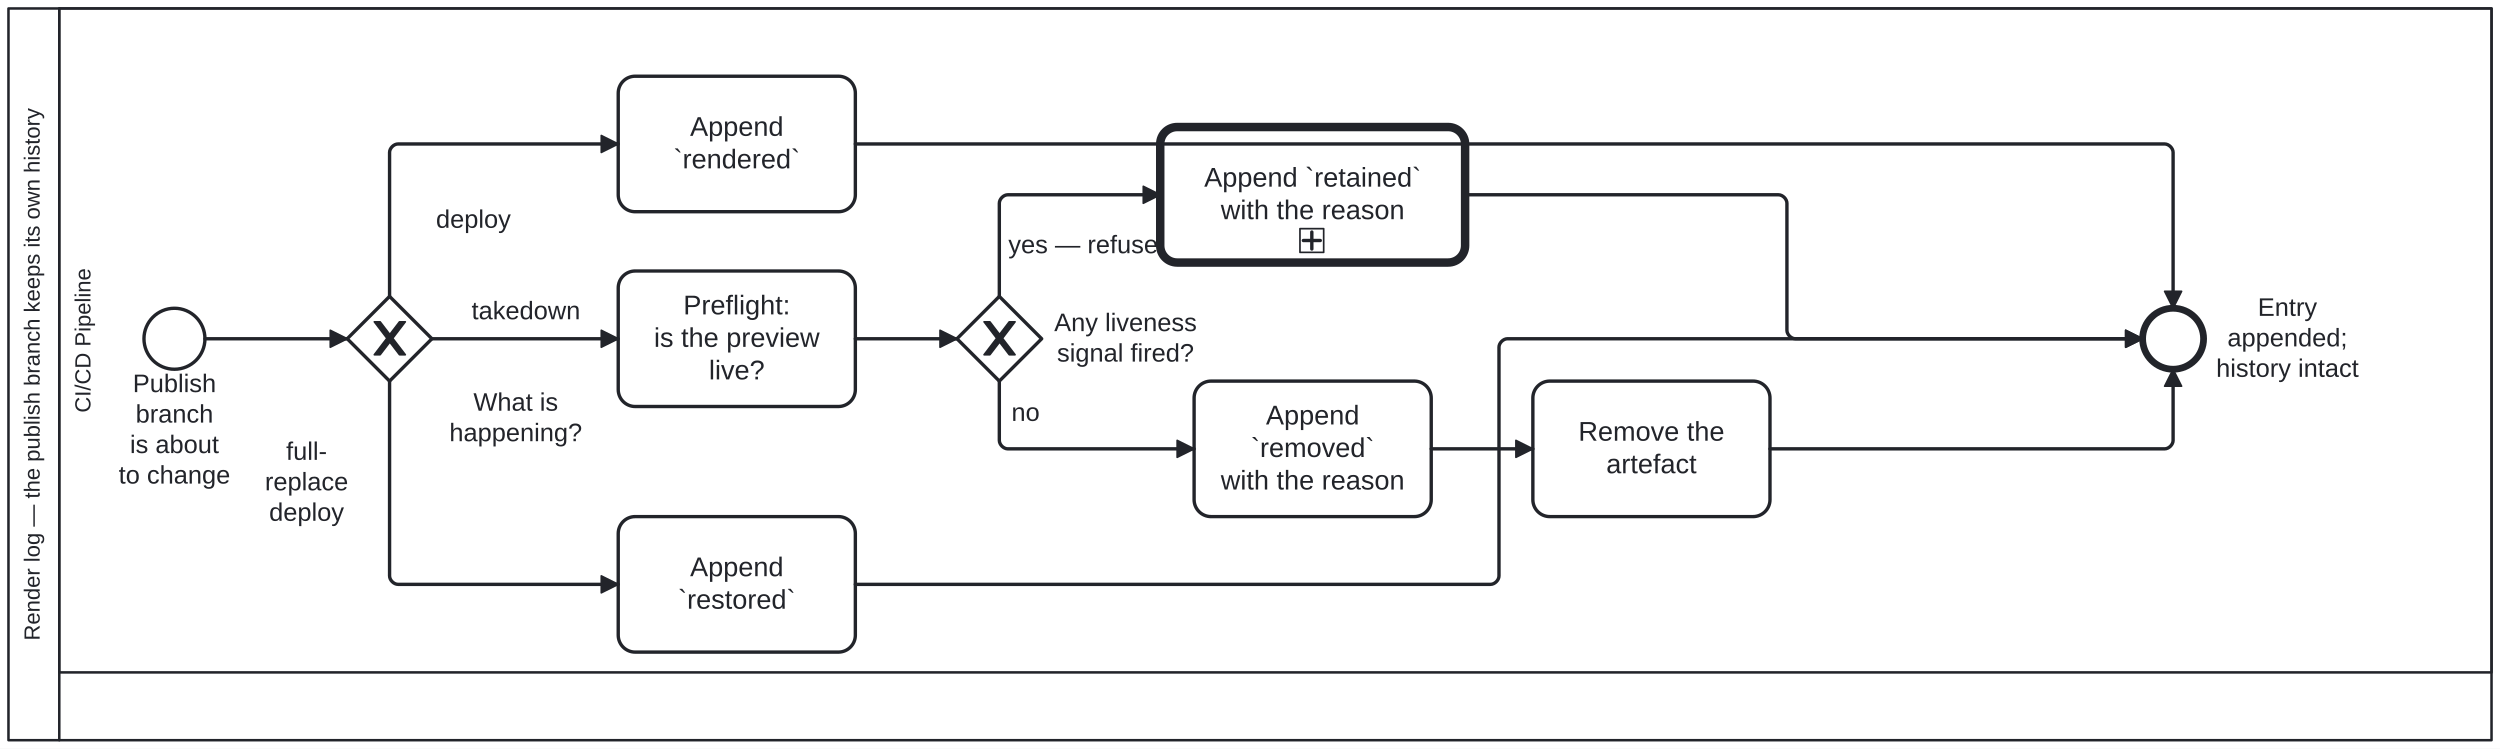
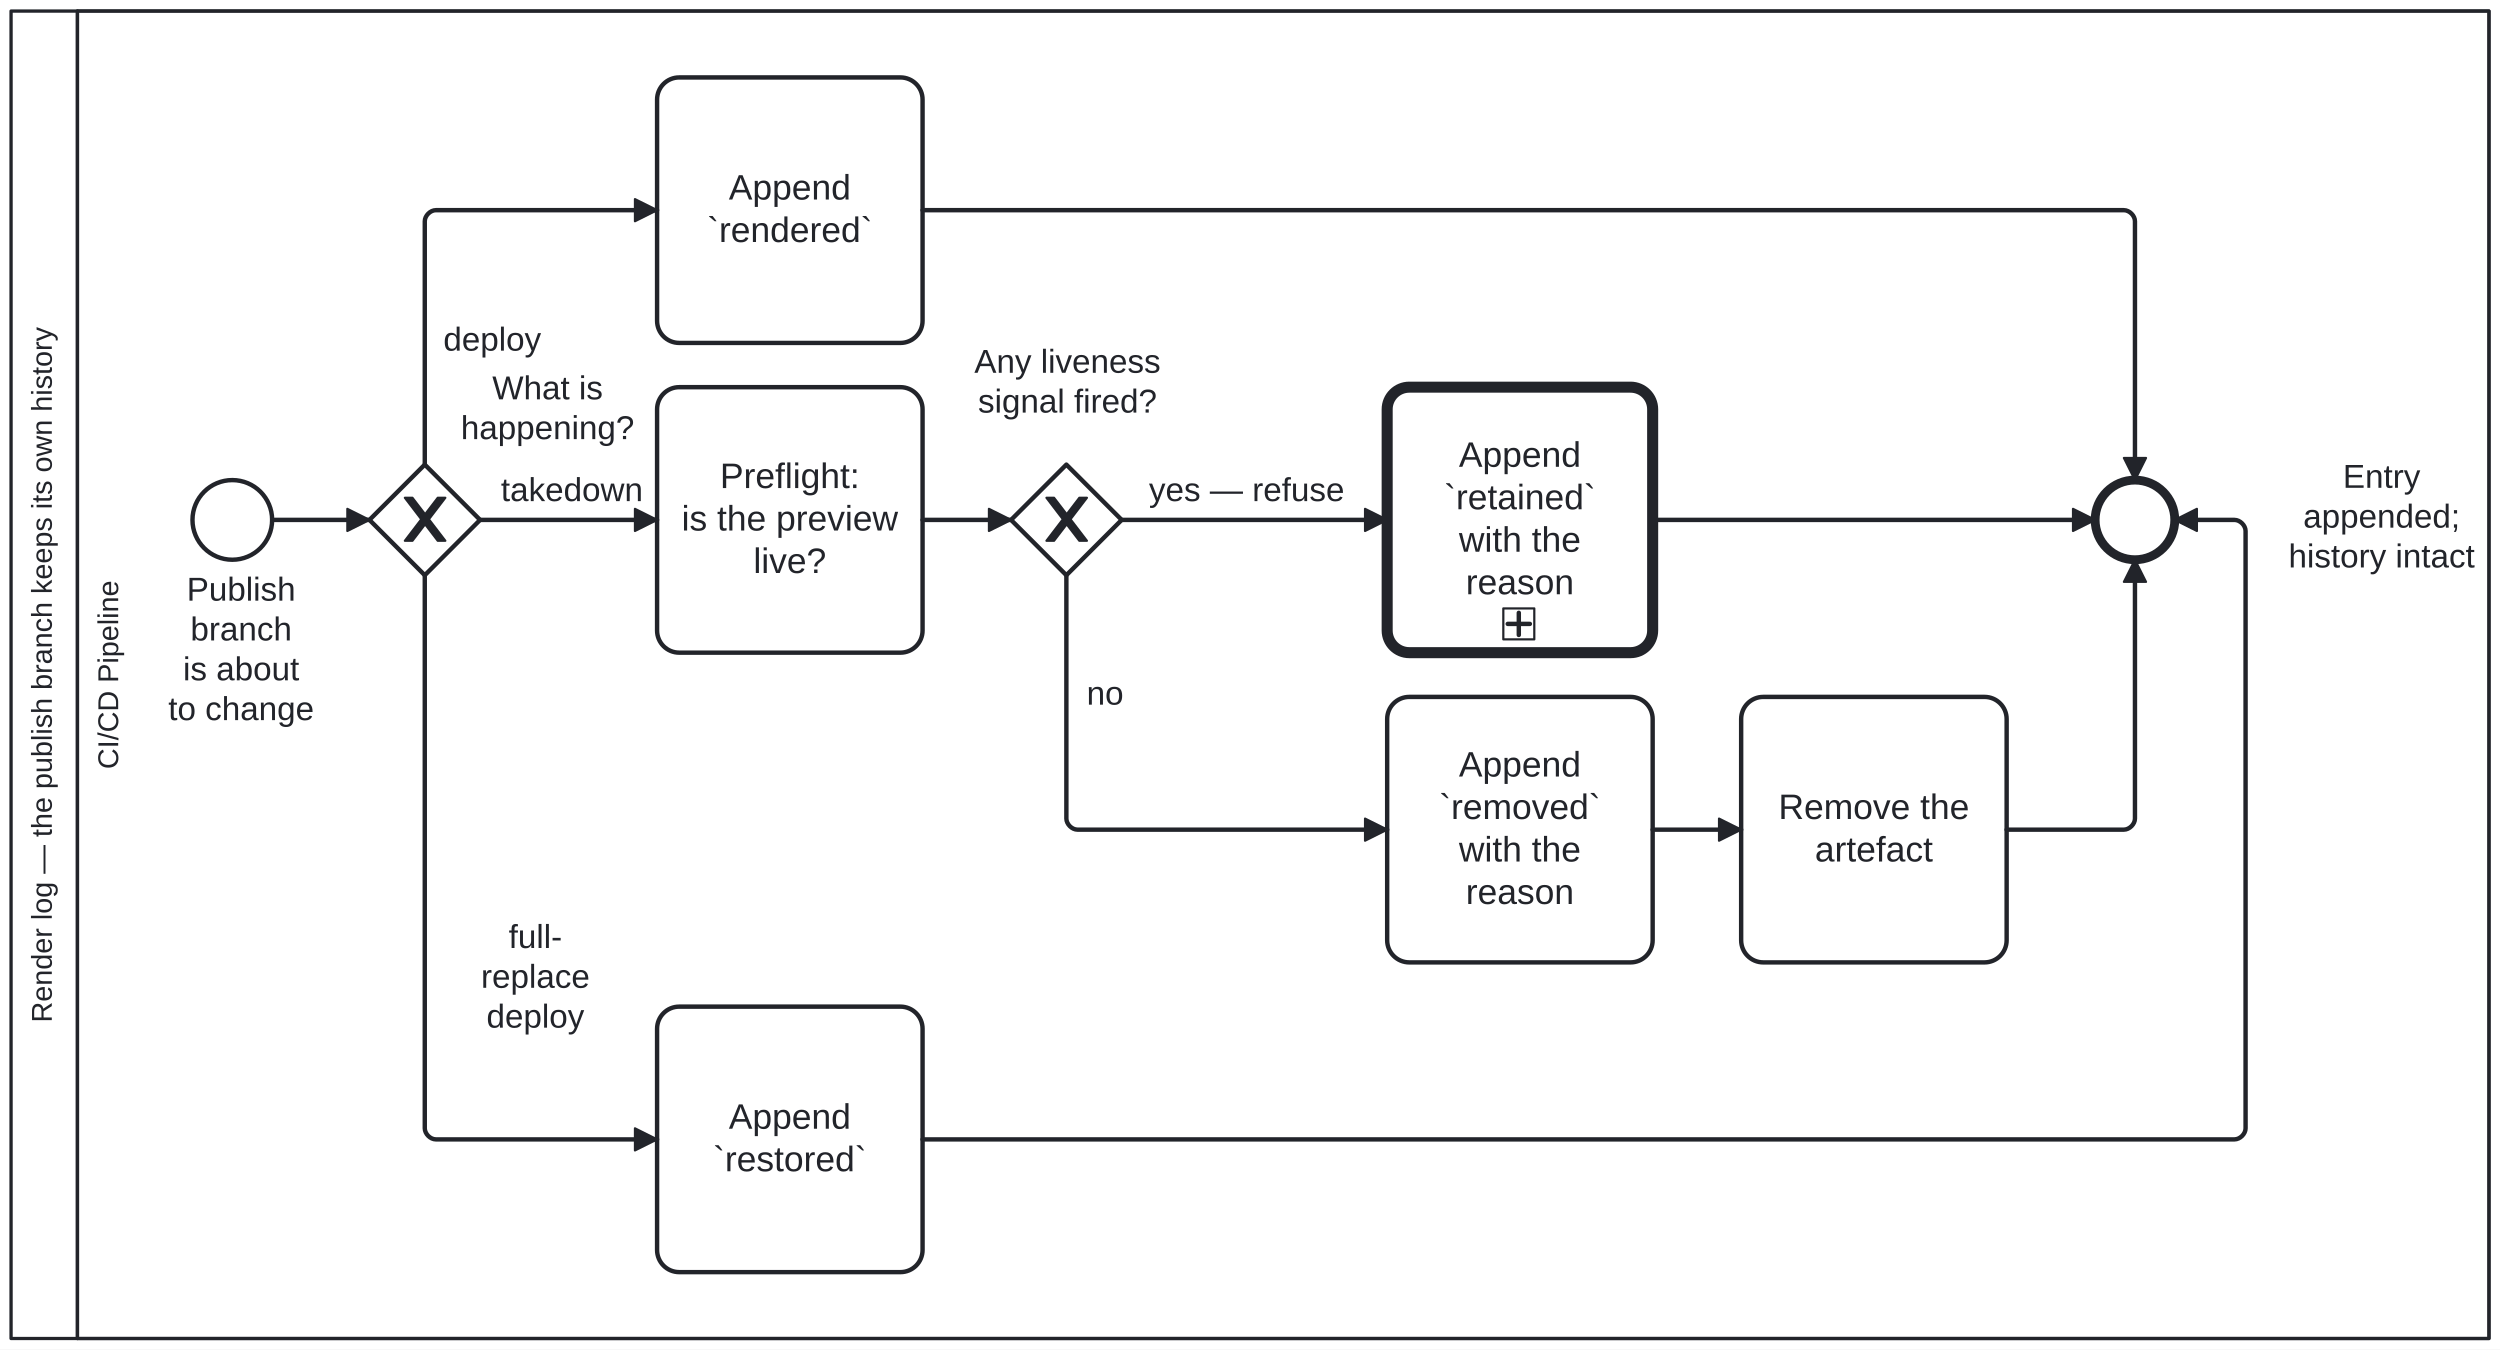
- <svg xmlns="http://www.w3.org/2000/svg" width="100%" style="max-width:100%;height:auto" viewBox="155 75 1476 442" version="1.1">
-   <rect x="155" y="75" width="1476" height="442" fill="#ffffff" />
+ <svg xmlns="http://www.w3.org/2000/svg" width="100%" style="max-width:100%;height:auto" viewBox="155 25 1130 610" version="1.1">
+   <rect x="155" y="25" width="1130" height="610" fill="#ffffff" />
  <g class="djs-group">
-     <g class="djs-element djs-shape" data-element-id="Participant_Process_RenderLog" style="display: block;" transform="matrix(1 0 0 1 160 80)">
+     <g class="djs-element djs-shape" data-element-id="Participant_Process_RenderLog" style="display: block;" transform="matrix(1 0 0 1 160 30)">
      <g class="djs-visual">
-         <rect x="0" y="0" width="1466" height="432" rx="0" ry="0" style="stroke-linecap: round; stroke-linejoin: round; stroke: rgb(34, 36, 42); stroke-width: 1.5px; fill: white; fill-opacity: 0.95;" />
-         <path style="fill: none; stroke-linecap: round; stroke-linejoin: round; stroke: rgb(34, 36, 42); stroke-width: 1.5px;" d="M30,0L30,432" />
-         <text lineHeight="1.05" class="djs-label" transform="matrix(-1.83697e-16 -1 1 -1.83697e-16 0 432)" style="font-family: Arial, sans-serif; font-size: 13px; font-weight: normal; fill: rgb(34, 36, 42);">
-           <tspan x="58.832" y="18.413">Render log — the publish branch keeps its own history</tspan>
+         <rect x="0" y="0" width="1120" height="600" rx="0" ry="0" style="stroke-linecap: round; stroke-linejoin: round; stroke: rgb(34, 36, 42); stroke-width: 1.5px; fill: white; fill-opacity: 0.95;" />
+         <path style="fill: none; stroke-linecap: round; stroke-linejoin: round; stroke: rgb(34, 36, 42); stroke-width: 1.5px;" d="M30,0L30,600" />
+         <text lineHeight="1.05" class="djs-label" transform="matrix(-1.83697e-16 -1 1 -1.83697e-16 0 600)" style="font-family: Arial, sans-serif; font-size: 13px; font-weight: normal; fill: rgb(34, 36, 42);">
+           <tspan x="142.832" y="18.413">Render log — the publish branch keeps its own history</tspan>
        </text>
      </g>
-       <rect class="djs-hit djs-hit-all" x="0" y="0" width="1466" height="432" style="fill: none; stroke-opacity: 0; stroke: white; stroke-width: 15px;" />
+       <rect class="djs-hit djs-hit-all" x="0" y="0" width="1120" height="600" style="fill: none; stroke-opacity: 0; stroke: white; stroke-width: 15px;" />
    </g>
    <g class="djs-children">
      <g class="djs-group">
-         <g class="djs-element djs-shape" data-element-id="Lane_Pipeline" style="display: block;" transform="matrix(1 0 0 1 190 80)">
-           <g class="djs-visual">
-             <rect x="0" y="0" width="1436" height="392" rx="0" ry="0" style="stroke-linecap: round; stroke-linejoin: round; stroke: rgb(34, 36, 42); stroke-width: 1.5px; fill: white; fill-opacity: 0.25;" />
-             <text lineHeight="1.05" class="djs-label" transform="matrix(-1.83697e-16 -1 1 -1.83697e-16 0 392)" style="font-family: Arial, sans-serif; font-size: 13px; font-weight: normal; fill: rgb(34, 36, 42);">
-               <tspan x="153.372" y="18.413">CI/CD Pipeline</tspan>
-             </text>
-           </g>
-           <rect class="djs-hit djs-hit-all" x="0" y="0" width="1436" height="392" style="fill: none; stroke-opacity: 0; stroke: white; stroke-width: 15px;" />
-         </g>
-       </g>
-       <g class="djs-group">
-         <g class="djs-element djs-shape" data-element-id="Start_Process_RenderLog" style="display: block;" transform="matrix(1 0 0 1 240 257)">
+         <g class="djs-element djs-shape" data-element-id="Lane_Pipeline" style="display: block;" transform="matrix(1 0 0 1 190 30)">
+           <g class="djs-visual">
+             <rect x="0" y="0" width="1090" height="600" rx="0" ry="0" style="stroke-linecap: round; stroke-linejoin: round; stroke: rgb(34, 36, 42); stroke-width: 1.5px; fill: white; fill-opacity: 0.25;" />
+             <text lineHeight="1.05" class="djs-label" transform="matrix(-1.83697e-16 -1 1 -1.83697e-16 0 600)" style="font-family: Arial, sans-serif; font-size: 13px; font-weight: normal; fill: rgb(34, 36, 42);">
+               <tspan x="257.372" y="18.413">CI/CD Pipeline</tspan>
+             </text>
+           </g>
+           <rect class="djs-hit djs-hit-all" x="0" y="0" width="1090" height="600" style="fill: none; stroke-opacity: 0; stroke: white; stroke-width: 15px;" />
+         </g>
+       </g>
+       <g class="djs-group">
+         <g class="djs-element djs-shape" data-element-id="Start_Process_RenderLog" style="display: block;" transform="matrix(1 0 0 1 242 242)">
          <g class="djs-visual">
            <circle cx="18" cy="18" r="18" style="stroke-linecap: round; stroke-linejoin: round; stroke: rgb(34, 36, 42); stroke-width: 2px; fill: white; fill-opacity: 0.95;" />
          </g>
          <rect class="djs-hit djs-hit-all" x="0" y="0" width="36" height="36" style="fill: none; stroke-opacity: 0; stroke: white; stroke-width: 15px;" />
        </g>
      </g>
      <g class="djs-group">
-         <g class="djs-element djs-shape" data-element-id="Start_Process_RenderLog_label" style="display: block;" transform="matrix(1 0 0 1 223 293)">
+         <g class="djs-element djs-shape" data-element-id="Start_Process_RenderLog_label" style="display: block;" transform="matrix(1 0 0 1 229 283)">
          <g class="djs-visual">
            <text lineHeight="1.2" class="djs-label" style="font-family: Arial, sans-serif; font-size: 15px; font-weight: normal; fill: rgb(34, 36, 42);">
              <tspan x="10.402" y="13.5">Publish </tspan>
              <tspan x="12.068" y="31.5">branch</tspan>
              <tspan x="8.732" y="49.5">is about </tspan>
              <tspan x="2.056" y="67.5">to change</tspan>
            </text>
          </g>
          <rect class="djs-hit djs-hit-all" x="0" y="0" width="70" height="72" style="fill: none; stroke-opacity: 0; stroke: white; stroke-width: 15px;" />
        </g>
      </g>
      <g class="djs-group">
-         <g class="djs-element djs-shape" data-element-id="GW_What" style="display: block;" transform="matrix(1 0 0 1 360 250)">
+         <g class="djs-element djs-shape" data-element-id="GW_What" style="display: block;" transform="matrix(1 0 0 1 322 235)">
          <g class="djs-visual">
            <polygon points="25,0 50,25 25,50 0,25" style="stroke-linecap: round; stroke-linejoin: round; stroke: rgb(34, 36, 42); stroke-width: 2px; fill: white; fill-opacity: 0.95;" />
            <path d="m 16,15 7.429,9.714 -7.429,9.714 3.429,0 5.714,-7.464 5.714,7.464 3.429,0 -7.429,-9.714 7.429,-9.714 -3.429,0 -5.714,7.464 -5.714,-7.464 -3.429,0 z" style="fill: rgb(34, 36, 42); stroke-linecap: round; stroke-linejoin: round; stroke: rgb(34, 36, 42); stroke-width: 1px;" />
          </g>
          <rect class="djs-hit djs-hit-all" x="0" y="0" width="50" height="50" style="fill: none; stroke-opacity: 0; stroke: white; stroke-width: 15px;" />
        </g>
      </g>
      <g class="djs-group">
-         <g class="djs-element djs-shape" data-element-id="GW_What_label" style="display: block;" transform="matrix(1 0 0 1 420 304)">
+         <g class="djs-element djs-shape" data-element-id="GW_What_label" style="display: block;" transform="matrix(1 0 0 1 363 192)">
          <g class="djs-visual">
            <text lineHeight="1.2" class="djs-label" style="font-family: Arial, sans-serif; font-size: 15px; font-weight: normal; fill: rgb(34, 36, 42);">
              <tspan x="14.495" y="13.5">What is</tspan>
              <tspan x="0.293" y="31.5">happening?</tspan>
            </text>
          </g>
          <rect class="djs-hit djs-hit-all" x="0" y="0" width="79" height="36" style="fill: none; stroke-opacity: 0; stroke: white; stroke-width: 15px;" />
        </g>
      </g>
      <g class="djs-group">
-         <g class="djs-element djs-shape" data-element-id="A_LogRendered" style="display: block;" transform="matrix(1 0 0 1 520 120)">
-           <g class="djs-visual">
-             <rect x="0" y="0" width="140" height="80" rx="10" ry="10" style="stroke-linecap: round; stroke-linejoin: round; stroke: rgb(34, 36, 42); stroke-width: 2px; fill: white; fill-opacity: 0.95;" />
-             <text lineHeight="1.2" class="djs-label" style="font-family: Arial, sans-serif; font-size: 16px; font-weight: normal; fill: rgb(34, 36, 42);">
-               <tspan x="42.418" y="35.2">Append </tspan>
-               <tspan x="32.648" y="54.4">`rendered`</tspan>
-             </text>
-           </g>
-           <rect class="djs-hit djs-hit-all" x="0" y="0" width="140" height="80" style="fill: none; stroke-opacity: 0; stroke: white; stroke-width: 15px;" />
-         </g>
-       </g>
-       <g class="djs-group">
-         <g class="djs-element djs-shape" data-element-id="A_Preflight" style="display: block;" transform="matrix(1 0 0 1 520 235)">
-           <g class="djs-visual">
-             <rect x="0" y="0" width="140" height="80" rx="10" ry="10" style="stroke-linecap: round; stroke-linejoin: round; stroke: rgb(34, 36, 42); stroke-width: 2px; fill: white; fill-opacity: 0.95;" />
-             <text lineHeight="1.2" class="djs-label" style="font-family: Arial, sans-serif; font-size: 16px; font-weight: normal; fill: rgb(34, 36, 42);">
-               <tspan x="38.43" y="25.6">Preflight:</tspan>
-               <tspan x="21.09" y="44.8">is the preview </tspan>
-               <tspan x="53.547" y="64">live?</tspan>
-             </text>
-           </g>
-           <rect class="djs-hit djs-hit-all" x="0" y="0" width="140" height="80" style="fill: none; stroke-opacity: 0; stroke: white; stroke-width: 15px;" />
-         </g>
-       </g>
-       <g class="djs-group">
-         <g class="djs-element djs-shape" data-element-id="GW_Live" style="display: block;" transform="matrix(1 0 0 1 720 250)">
+         <g class="djs-element djs-shape" data-element-id="A_LogRendered" style="display: block;" transform="matrix(1 0 0 1 452 60)">
+           <g class="djs-visual">
+             <rect x="0" y="0" width="120" height="120" rx="10" ry="10" style="stroke-linecap: round; stroke-linejoin: round; stroke: rgb(34, 36, 42); stroke-width: 2px; fill: white; fill-opacity: 0.95;" />
+             <text lineHeight="1.2" class="djs-label" style="font-family: Arial, sans-serif; font-size: 16px; font-weight: normal; fill: rgb(34, 36, 42);">
+               <tspan x="32.418" y="55.2">Append </tspan>
+               <tspan x="22.648" y="74.4">`rendered`</tspan>
+             </text>
+           </g>
+           <rect class="djs-hit djs-hit-all" x="0" y="0" width="120" height="120" style="fill: none; stroke-opacity: 0; stroke: white; stroke-width: 15px;" />
+         </g>
+       </g>
+       <g class="djs-group">
+         <g class="djs-element djs-shape" data-element-id="A_Preflight" style="display: block;" transform="matrix(1 0 0 1 452 200)">
+           <g class="djs-visual">
+             <rect x="0" y="0" width="120" height="120" rx="10" ry="10" style="stroke-linecap: round; stroke-linejoin: round; stroke: rgb(34, 36, 42); stroke-width: 2px; fill: white; fill-opacity: 0.95;" />
+             <text lineHeight="1.2" class="djs-label" style="font-family: Arial, sans-serif; font-size: 16px; font-weight: normal; fill: rgb(34, 36, 42);">
+               <tspan x="28.43" y="45.6">Preflight:</tspan>
+               <tspan x="11.09" y="64.8">is the preview </tspan>
+               <tspan x="43.547" y="84">live?</tspan>
+             </text>
+           </g>
+           <rect class="djs-hit djs-hit-all" x="0" y="0" width="120" height="120" style="fill: none; stroke-opacity: 0; stroke: white; stroke-width: 15px;" />
+         </g>
+       </g>
+       <g class="djs-group">
+         <g class="djs-element djs-shape" data-element-id="GW_Live" style="display: block;" transform="matrix(1 0 0 1 612 235)">
          <g class="djs-visual">
            <polygon points="25,0 50,25 25,50 0,25" style="stroke-linecap: round; stroke-linejoin: round; stroke: rgb(34, 36, 42); stroke-width: 2px; fill: white; fill-opacity: 0.95;" />
            <path d="m 16,15 7.429,9.714 -7.429,9.714 3.429,0 5.714,-7.464 5.714,7.464 3.429,0 -7.429,-9.714 7.429,-9.714 -3.429,0 -5.714,7.464 -5.714,-7.464 -3.429,0 z" style="fill: rgb(34, 36, 42); stroke-linecap: round; stroke-linejoin: round; stroke: rgb(34, 36, 42); stroke-width: 1px;" />
          </g>
          <rect class="djs-hit djs-hit-all" x="0" y="0" width="50" height="50" style="fill: none; stroke-opacity: 0; stroke: white; stroke-width: 15px;" />
        </g>
      </g>
      <g class="djs-group">
-         <g class="djs-element djs-shape" data-element-id="GW_Live_label" style="display: block;" transform="matrix(1 0 0 1 777 257)">
+         <g class="djs-element djs-shape" data-element-id="GW_Live_label" style="display: block;" transform="matrix(1 0 0 1 595 180)">
          <g class="djs-visual">
            <text lineHeight="1.2" class="djs-label" style="font-family: Arial, sans-serif; font-size: 15px; font-weight: normal; fill: rgb(34, 36, 42);">
              <tspan x="0.397" y="13.5">Any liveness</tspan>
              <tspan x="2.059" y="31.5">signal fired?</tspan>
            </text>
          </g>
          <rect class="djs-hit djs-hit-all" x="0" y="0" width="85" height="36" style="fill: none; stroke-opacity: 0; stroke: white; stroke-width: 15px;" />
        </g>
      </g>
      <g class="djs-group">
-         <g class="djs-element djs-shape" data-element-id="A_LogRetained" style="display: block;" transform="matrix(1 0 0 1 840 150)">
-           <g class="djs-visual">
-             <rect x="0" y="0" width="180" height="80" rx="10" ry="10" style="stroke-linecap: round; stroke-linejoin: round; stroke: rgb(34, 36, 42); stroke-width: 5px; fill: white; fill-opacity: 0.95;" />
-             <text lineHeight="1.2" class="djs-label" style="font-family: Arial, sans-serif; font-size: 16px; font-weight: normal; fill: rgb(34, 36, 42);">
-               <tspan x="25.957" y="35.2">Append `retained`</tspan>
-               <tspan x="35.746" y="54.4">with the reason</tspan>
-             </text>
-             <rect x="0" y="0" width="14" height="14" rx="0" ry="0" style="stroke-linecap: round; stroke-linejoin: round; stroke: rgb(34, 36, 42); stroke-width: 1px; fill: white;" transform="matrix(1 0 0 1 82.5 60)" />
-             <path data-marker="sub-process" d="m82.5,60 m 7,2 l 0,10 m -5,-5 l 10,0" style="fill: white; stroke-linecap: round; stroke-linejoin: round; stroke: rgb(34, 36, 42); stroke-width: 2px;" />
-           </g>
-           <rect class="djs-hit djs-hit-all" x="0" y="0" width="180" height="80" style="fill: none; stroke-opacity: 0; stroke: white; stroke-width: 15px;" />
-         </g>
-       </g>
-       <g class="djs-group">
-         <g class="djs-element djs-shape" data-element-id="A_LogRemoved" style="display: block;" transform="matrix(1 0 0 1 860 300)">
-           <g class="djs-visual">
-             <rect x="0" y="0" width="140" height="80" rx="10" ry="10" style="stroke-linecap: round; stroke-linejoin: round; stroke: rgb(34, 36, 42); stroke-width: 2px; fill: white; fill-opacity: 0.95;" />
-             <text lineHeight="1.2" class="djs-label" style="font-family: Arial, sans-serif; font-size: 16px; font-weight: normal; fill: rgb(34, 36, 42);">
-               <tspan x="42.418" y="25.6">Append </tspan>
-               <tspan x="33.547" y="44.8">`removed`</tspan>
-               <tspan x="15.746" y="64">with the reason</tspan>
-             </text>
-           </g>
-           <rect class="djs-hit djs-hit-all" x="0" y="0" width="140" height="80" style="fill: none; stroke-opacity: 0; stroke: white; stroke-width: 15px;" />
-         </g>
-       </g>
-       <g class="djs-group">
-         <g class="djs-element djs-shape" data-element-id="A_Remove" style="display: block;" transform="matrix(1 0 0 1 1060 300)">
-           <g class="djs-visual">
-             <rect x="0" y="0" width="140" height="80" rx="10" ry="10" style="stroke-linecap: round; stroke-linejoin: round; stroke: rgb(34, 36, 42); stroke-width: 2px; fill: white; fill-opacity: 0.95;" />
-             <text lineHeight="1.2" class="djs-label" style="font-family: Arial, sans-serif; font-size: 16px; font-weight: normal; fill: rgb(34, 36, 42);">
-               <tspan x="26.867" y="35.2">Remove the </tspan>
-               <tspan x="43.32" y="54.4">artefact</tspan>
-             </text>
-           </g>
-           <rect class="djs-hit djs-hit-all" x="0" y="0" width="140" height="80" style="fill: none; stroke-opacity: 0; stroke: white; stroke-width: 15px;" />
-         </g>
-       </g>
-       <g class="djs-group">
-         <g class="djs-element djs-shape" data-element-id="A_LogRestored" style="display: block;" transform="matrix(1 0 0 1 520 380)">
-           <g class="djs-visual">
-             <rect x="0" y="0" width="140" height="80" rx="10" ry="10" style="stroke-linecap: round; stroke-linejoin: round; stroke: rgb(34, 36, 42); stroke-width: 2px; fill: white; fill-opacity: 0.95;" />
-             <text lineHeight="1.2" class="djs-label" style="font-family: Arial, sans-serif; font-size: 16px; font-weight: normal; fill: rgb(34, 36, 42);">
-               <tspan x="42.418" y="35.2">Append </tspan>
-               <tspan x="35.324" y="54.4">`restored`</tspan>
-             </text>
-           </g>
-           <rect class="djs-hit djs-hit-all" x="0" y="0" width="140" height="80" style="fill: none; stroke-opacity: 0; stroke: white; stroke-width: 15px;" />
-         </g>
-       </g>
-       <g class="djs-group">
-         <g class="djs-element djs-shape" data-element-id="End_Process_RenderLog" style="display: block;" transform="matrix(1 0 0 1 1420 257)">
+         <g class="djs-element djs-shape" data-element-id="A_LogRetained" style="display: block;" transform="matrix(1 0 0 1 782 200)">
+           <g class="djs-visual">
+             <rect x="0" y="0" width="120" height="120" rx="10" ry="10" style="stroke-linecap: round; stroke-linejoin: round; stroke: rgb(34, 36, 42); stroke-width: 5px; fill: white; fill-opacity: 0.95;" />
+             <text lineHeight="1.2" class="djs-label" style="font-family: Arial, sans-serif; font-size: 16px; font-weight: normal; fill: rgb(34, 36, 42);">
+               <tspan x="32.418" y="36">Append </tspan>
+               <tspan x="25.762" y="55.2">`retained`</tspan>
+               <tspan x="32.43" y="74.4">with the </tspan>
+               <tspan x="35.539" y="93.6">reason</tspan>
+             </text>
+             <rect x="0" y="0" width="14" height="14" rx="0" ry="0" style="stroke-linecap: round; stroke-linejoin: round; stroke: rgb(34, 36, 42); stroke-width: 1px; fill: white;" transform="matrix(1 0 0 1 52.5 100)" />
+             <path data-marker="sub-process" d="m52.5,100 m 7,2 l 0,10 m -5,-5 l 10,0" style="fill: white; stroke-linecap: round; stroke-linejoin: round; stroke: rgb(34, 36, 42); stroke-width: 2px;" />
+           </g>
+           <rect class="djs-hit djs-hit-all" x="0" y="0" width="120" height="120" style="fill: none; stroke-opacity: 0; stroke: white; stroke-width: 15px;" />
+         </g>
+       </g>
+       <g class="djs-group">
+         <g class="djs-element djs-shape" data-element-id="A_LogRemoved" style="display: block;" transform="matrix(1 0 0 1 782 340)">
+           <g class="djs-visual">
+             <rect x="0" y="0" width="120" height="120" rx="10" ry="10" style="stroke-linecap: round; stroke-linejoin: round; stroke: rgb(34, 36, 42); stroke-width: 2px; fill: white; fill-opacity: 0.95;" />
+             <text lineHeight="1.2" class="djs-label" style="font-family: Arial, sans-serif; font-size: 16px; font-weight: normal; fill: rgb(34, 36, 42);">
+               <tspan x="32.418" y="36">Append </tspan>
+               <tspan x="23.547" y="55.2">`removed`</tspan>
+               <tspan x="32.43" y="74.4">with the </tspan>
+               <tspan x="35.539" y="93.6">reason</tspan>
+             </text>
+           </g>
+           <rect class="djs-hit djs-hit-all" x="0" y="0" width="120" height="120" style="fill: none; stroke-opacity: 0; stroke: white; stroke-width: 15px;" />
+         </g>
+       </g>
+       <g class="djs-group">
+         <g class="djs-element djs-shape" data-element-id="A_Remove" style="display: block;" transform="matrix(1 0 0 1 942 340)">
+           <g class="djs-visual">
+             <rect x="0" y="0" width="120" height="120" rx="10" ry="10" style="stroke-linecap: round; stroke-linejoin: round; stroke: rgb(34, 36, 42); stroke-width: 2px; fill: white; fill-opacity: 0.95;" />
+             <text lineHeight="1.2" class="djs-label" style="font-family: Arial, sans-serif; font-size: 16px; font-weight: normal; fill: rgb(34, 36, 42);">
+               <tspan x="16.867" y="55.2">Remove the </tspan>
+               <tspan x="33.32" y="74.4">artefact</tspan>
+             </text>
+           </g>
+           <rect class="djs-hit djs-hit-all" x="0" y="0" width="120" height="120" style="fill: none; stroke-opacity: 0; stroke: white; stroke-width: 15px;" />
+         </g>
+       </g>
+       <g class="djs-group">
+         <g class="djs-element djs-shape" data-element-id="A_LogRestored" style="display: block;" transform="matrix(1 0 0 1 452 480)">
+           <g class="djs-visual">
+             <rect x="0" y="0" width="120" height="120" rx="10" ry="10" style="stroke-linecap: round; stroke-linejoin: round; stroke: rgb(34, 36, 42); stroke-width: 2px; fill: white; fill-opacity: 0.95;" />
+             <text lineHeight="1.2" class="djs-label" style="font-family: Arial, sans-serif; font-size: 16px; font-weight: normal; fill: rgb(34, 36, 42);">
+               <tspan x="32.418" y="55.2">Append </tspan>
+               <tspan x="25.324" y="74.4">`restored`</tspan>
+             </text>
+           </g>
+           <rect class="djs-hit djs-hit-all" x="0" y="0" width="120" height="120" style="fill: none; stroke-opacity: 0; stroke: white; stroke-width: 15px;" />
+         </g>
+       </g>
+       <g class="djs-group">
+         <g class="djs-element djs-shape" data-element-id="End_Process_RenderLog" style="display: block;" transform="matrix(1 0 0 1 1102 242)">
          <g class="djs-visual">
            <circle cx="18" cy="18" r="18" style="stroke-linecap: round; stroke-linejoin: round; stroke: rgb(34, 36, 42); stroke-width: 4px; fill: white; fill-opacity: 0.95;" />
          </g>
          <rect class="djs-hit djs-hit-all" x="0" y="0" width="36" height="36" style="fill: none; stroke-opacity: 0; stroke: white; stroke-width: 15px;" />
        </g>
      </g>
      <g class="djs-group">
-         <g class="djs-element djs-shape" data-element-id="End_Process_RenderLog_label" style="display: block;" transform="matrix(1 0 0 1 1463 248)">
+         <g class="djs-element djs-shape" data-element-id="End_Process_RenderLog_label" style="display: block;" transform="matrix(1 0 0 1 1189 232)">
          <g class="djs-visual">
            <text lineHeight="1.2" class="djs-label" style="font-family: Arial, sans-serif; font-size: 15px; font-weight: normal; fill: rgb(34, 36, 42);">
              <tspan x="24.995" y="13.5">Entry </tspan>
              <tspan x="7.047" y="31.5">appended;</tspan>
              <tspan x="0.4" y="49.5">history intact</tspan>
            </text>
          </g>
          <rect class="djs-hit djs-hit-all" x="0" y="0" width="85" height="54" style="fill: none; stroke-opacity: 0; stroke: white; stroke-width: 15px;" />
        </g>
      </g>
      <g class="djs-group">
        <g class="djs-element djs-connection" data-element-id="SF_Process_RenderLog_1" style="display: block;">
          <g class="djs-visual">
            <defs>
-               <marker id="folio-marker-1" viewBox="0 0 20 20" refX="11" refY="10" markerWidth="10" markerHeight="10" orient="auto">
-                 <path d="M 1 5 L 11 10 L 1 15 Z" style="stroke-linecap: round; stroke-linejoin: round; stroke: rgb(34, 36, 42); stroke-width: 1px; fill: rgb(34, 36, 42);" />
-               </marker>
-             </defs>
-             <path data-corner-radius="5" style="fill: none; stroke-linecap: round; stroke-linejoin: round; stroke: rgb(34, 36, 42); stroke-width: 2px; marker-end: url('#folio-marker-1');" d="M276,275L360,275" />
-           </g>
-           <path d="M276,275L360,275" class="djs-hit djs-hit-stroke" style="fill: none; stroke-opacity: 0; stroke: white; stroke-width: 15px;" />
+               <marker id="bpmn-marker-1" viewBox="0 0 20 20" refX="11" refY="10" markerWidth="10" markerHeight="10" orient="auto">
+                 <path d="M 1 5 L 11 10 L 1 15 Z" style="stroke-linecap: round; stroke-linejoin: round; stroke: rgb(34, 36, 42); stroke-width: 1px; fill: rgb(34, 36, 42);" />
+               </marker>
+             </defs>
+             <path data-corner-radius="5" style="fill: none; stroke-linecap: round; stroke-linejoin: round; stroke: rgb(34, 36, 42); stroke-width: 2px; marker-end: url('#bpmn-marker-1');" d="M278,260L322,260" />
+           </g>
+           <path d="M278,260L322,260" class="djs-hit djs-hit-stroke" style="fill: none; stroke-opacity: 0; stroke: white; stroke-width: 15px;" />
        </g>
      </g>
      <g class="djs-group">
        <g class="djs-element djs-connection" data-element-id="SF_Process_RenderLog_2" style="display: block;">
          <g class="djs-visual">
            <defs>
-               <marker id="folio-marker-2" viewBox="0 0 20 20" refX="11" refY="10" markerWidth="10" markerHeight="10" orient="auto">
-                 <path d="M 1 5 L 11 10 L 1 15 Z" style="stroke-linecap: round; stroke-linejoin: round; stroke: rgb(34, 36, 42); stroke-width: 1px; fill: rgb(34, 36, 42);" />
-               </marker>
-             </defs>
-             <path data-corner-radius="5" style="fill: none; stroke-linecap: round; stroke-linejoin: round; stroke: rgb(34, 36, 42); stroke-width: 2px; marker-end: url('#folio-marker-2');" d="M385,250L385,165C385,162.5,387.5,160,390,160L520,160" />
-           </g>
-           <path d="M385,250L385,160L520,160" class="djs-hit djs-hit-stroke" style="fill: none; stroke-opacity: 0; stroke: white; stroke-width: 15px;" />
-         </g>
-       </g>
-       <g class="djs-group">
-         <g class="djs-element djs-shape" data-element-id="SF_Process_RenderLog_2_label" style="display: block;" transform="matrix(1 0 0 1 412 196)">
+               <marker id="bpmn-marker-2" viewBox="0 0 20 20" refX="11" refY="10" markerWidth="10" markerHeight="10" orient="auto">
+                 <path d="M 1 5 L 11 10 L 1 15 Z" style="stroke-linecap: round; stroke-linejoin: round; stroke: rgb(34, 36, 42); stroke-width: 1px; fill: rgb(34, 36, 42);" />
+               </marker>
+             </defs>
+             <path data-corner-radius="5" style="fill: none; stroke-linecap: round; stroke-linejoin: round; stroke: rgb(34, 36, 42); stroke-width: 2px; marker-end: url('#bpmn-marker-2');" d="M347,235L347,125C347,122.5,349.5,120,352,120L452,120" />
+           </g>
+           <path d="M347,235L347,120L452,120" class="djs-hit djs-hit-stroke" style="fill: none; stroke-opacity: 0; stroke: white; stroke-width: 15px;" />
+         </g>
+       </g>
+       <g class="djs-group">
+         <g class="djs-element djs-shape" data-element-id="SF_Process_RenderLog_2_label" style="display: block;" transform="matrix(1 0 0 1 355 170)">
          <g class="djs-visual">
            <text lineHeight="1.2" class="djs-label" style="font-family: Arial, sans-serif; font-size: 15px; font-weight: normal; fill: rgb(34, 36, 42);">
              <tspan x="0.399" y="13.5">deploy</tspan>
            </text>
          </g>
          <rect class="djs-hit djs-hit-all" x="0" y="0" width="45" height="18" style="fill: none; stroke-opacity: 0; stroke: white; stroke-width: 15px;" />
        </g>
      </g>
      <g class="djs-group">
        <g class="djs-element djs-connection" data-element-id="SF_Process_RenderLog_3" style="display: block;">
          <g class="djs-visual">
            <defs>
-               <marker id="folio-marker-3" viewBox="0 0 20 20" refX="11" refY="10" markerWidth="10" markerHeight="10" orient="auto">
-                 <path d="M 1 5 L 11 10 L 1 15 Z" style="stroke-linecap: round; stroke-linejoin: round; stroke: rgb(34, 36, 42); stroke-width: 1px; fill: rgb(34, 36, 42);" />
-               </marker>
-             </defs>
-             <path data-corner-radius="5" style="fill: none; stroke-linecap: round; stroke-linejoin: round; stroke: rgb(34, 36, 42); stroke-width: 2px; marker-end: url('#folio-marker-3');" d="M410,275L520,275" />
-           </g>
-           <path d="M410,275L520,275" class="djs-hit djs-hit-stroke" style="fill: none; stroke-opacity: 0; stroke: white; stroke-width: 15px;" />
-         </g>
-       </g>
-       <g class="djs-group">
-         <g class="djs-element djs-shape" data-element-id="SF_Process_RenderLog_3_label" style="display: block;" transform="matrix(1 0 0 1 433 250)">
+               <marker id="bpmn-marker-3" viewBox="0 0 20 20" refX="11" refY="10" markerWidth="10" markerHeight="10" orient="auto">
+                 <path d="M 1 5 L 11 10 L 1 15 Z" style="stroke-linecap: round; stroke-linejoin: round; stroke: rgb(34, 36, 42); stroke-width: 1px; fill: rgb(34, 36, 42);" />
+               </marker>
+             </defs>
+             <path data-corner-radius="5" style="fill: none; stroke-linecap: round; stroke-linejoin: round; stroke: rgb(34, 36, 42); stroke-width: 2px; marker-end: url('#bpmn-marker-3');" d="M372,260L452,260" />
+           </g>
+           <path d="M372,260L452,260" class="djs-hit djs-hit-stroke" style="fill: none; stroke-opacity: 0; stroke: white; stroke-width: 15px;" />
+         </g>
+       </g>
+       <g class="djs-group">
+         <g class="djs-element djs-shape" data-element-id="SF_Process_RenderLog_3_label" style="display: block;" transform="matrix(1 0 0 1 381 238)">
          <g class="djs-visual">
            <text lineHeight="1.2" class="djs-label" style="font-family: Arial, sans-serif; font-size: 15px; font-weight: normal; fill: rgb(34, 36, 42);">
              <tspan x="0.394" y="13.5">takedown</tspan>
            </text>
          </g>
          <rect class="djs-hit djs-hit-all" x="0" y="0" width="65" height="18" style="fill: none; stroke-opacity: 0; stroke: white; stroke-width: 15px;" />
        </g>
      </g>
      <g class="djs-group">
        <g class="djs-element djs-connection" data-element-id="SF_Process_RenderLog_4" style="display: block;">
          <g class="djs-visual">
            <defs>
-               <marker id="folio-marker-4" viewBox="0 0 20 20" refX="11" refY="10" markerWidth="10" markerHeight="10" orient="auto">
-                 <path d="M 1 5 L 11 10 L 1 15 Z" style="stroke-linecap: round; stroke-linejoin: round; stroke: rgb(34, 36, 42); stroke-width: 1px; fill: rgb(34, 36, 42);" />
-               </marker>
-             </defs>
-             <path data-corner-radius="5" style="fill: none; stroke-linecap: round; stroke-linejoin: round; stroke: rgb(34, 36, 42); stroke-width: 2px; marker-end: url('#folio-marker-4');" d="M385,300L385,415C385,417.5,387.5,420,390,420L520,420" />
-           </g>
-           <path d="M385,300L385,420L520,420" class="djs-hit djs-hit-stroke" style="fill: none; stroke-opacity: 0; stroke: white; stroke-width: 15px;" />
-         </g>
-       </g>
-       <g class="djs-group">
-         <g class="djs-element djs-shape" data-element-id="SF_Process_RenderLog_4_label" style="display: block;" transform="matrix(1 0 0 1 299 333)">
+               <marker id="bpmn-marker-4" viewBox="0 0 20 20" refX="11" refY="10" markerWidth="10" markerHeight="10" orient="auto">
+                 <path d="M 1 5 L 11 10 L 1 15 Z" style="stroke-linecap: round; stroke-linejoin: round; stroke: rgb(34, 36, 42); stroke-width: 1px; fill: rgb(34, 36, 42);" />
+               </marker>
+             </defs>
+             <path data-corner-radius="5" style="fill: none; stroke-linecap: round; stroke-linejoin: round; stroke: rgb(34, 36, 42); stroke-width: 2px; marker-end: url('#bpmn-marker-4');" d="M347,285L347,535C347,537.5,349.5,540,352,540L452,540" />
+           </g>
+           <path d="M347,285L347,540L452,540" class="djs-hit djs-hit-stroke" style="fill: none; stroke-opacity: 0; stroke: white; stroke-width: 15px;" />
+         </g>
+       </g>
+       <g class="djs-group">
+         <g class="djs-element djs-shape" data-element-id="SF_Process_RenderLog_4_label" style="display: block;" transform="matrix(1 0 0 1 360 440)">
          <g class="djs-visual">
            <text lineHeight="1.2" class="djs-label" style="font-family: Arial, sans-serif; font-size: 15px; font-weight: normal; fill: rgb(34, 36, 42);">
              <tspan x="24.915" y="13.5">full-</tspan>
              <tspan x="12.402" y="31.5">replace </tspan>
              <tspan x="14.899" y="49.5">deploy</tspan>
            </text>
          </g>
          <rect class="djs-hit djs-hit-all" x="0" y="0" width="74" height="36" style="fill: none; stroke-opacity: 0; stroke: white; stroke-width: 15px;" />
        </g>
      </g>
      <g class="djs-group">
        <g class="djs-element djs-connection" data-element-id="SF_Process_RenderLog_5" style="display: block;">
          <g class="djs-visual">
            <defs>
-               <marker id="folio-marker-5" viewBox="0 0 20 20" refX="11" refY="10" markerWidth="10" markerHeight="10" orient="auto">
-                 <path d="M 1 5 L 11 10 L 1 15 Z" style="stroke-linecap: round; stroke-linejoin: round; stroke: rgb(34, 36, 42); stroke-width: 1px; fill: rgb(34, 36, 42);" />
-               </marker>
-             </defs>
-             <path data-corner-radius="5" style="fill: none; stroke-linecap: round; stroke-linejoin: round; stroke: rgb(34, 36, 42); stroke-width: 2px; marker-end: url('#folio-marker-5');" d="M660,275L720,275" />
-           </g>
-           <path d="M660,275L720,275" class="djs-hit djs-hit-stroke" style="fill: none; stroke-opacity: 0; stroke: white; stroke-width: 15px;" />
+               <marker id="bpmn-marker-5" viewBox="0 0 20 20" refX="11" refY="10" markerWidth="10" markerHeight="10" orient="auto">
+                 <path d="M 1 5 L 11 10 L 1 15 Z" style="stroke-linecap: round; stroke-linejoin: round; stroke: rgb(34, 36, 42); stroke-width: 1px; fill: rgb(34, 36, 42);" />
+               </marker>
+             </defs>
+             <path data-corner-radius="5" style="fill: none; stroke-linecap: round; stroke-linejoin: round; stroke: rgb(34, 36, 42); stroke-width: 2px; marker-end: url('#bpmn-marker-5');" d="M572,260L612,260" />
+           </g>
+           <path d="M572,260L612,260" class="djs-hit djs-hit-stroke" style="fill: none; stroke-opacity: 0; stroke: white; stroke-width: 15px;" />
        </g>
      </g>
      <g class="djs-group">
        <g class="djs-element djs-connection" data-element-id="SF_Process_RenderLog_6" style="display: block;">
          <g class="djs-visual">
            <defs>
-               <marker id="folio-marker-6" viewBox="0 0 20 20" refX="11" refY="10" markerWidth="10" markerHeight="10" orient="auto">
-                 <path d="M 1 5 L 11 10 L 1 15 Z" style="stroke-linecap: round; stroke-linejoin: round; stroke: rgb(34, 36, 42); stroke-width: 1px; fill: rgb(34, 36, 42);" />
-               </marker>
-             </defs>
-             <path data-corner-radius="5" style="fill: none; stroke-linecap: round; stroke-linejoin: round; stroke: rgb(34, 36, 42); stroke-width: 2px; marker-end: url('#folio-marker-6');" d="M745,250L745,195C745,192.5,747.5,190,750,190L840,190" />
-           </g>
-           <path d="M745,250L745,190L840,190" class="djs-hit djs-hit-stroke" style="fill: none; stroke-opacity: 0; stroke: white; stroke-width: 15px;" />
-         </g>
-       </g>
-       <g class="djs-group">
-         <g class="djs-element djs-shape" data-element-id="SF_Process_RenderLog_6_label" style="display: block;" transform="matrix(1 0 0 1 750 211)">
+               <marker id="bpmn-marker-6" viewBox="0 0 20 20" refX="11" refY="10" markerWidth="10" markerHeight="10" orient="auto">
+                 <path d="M 1 5 L 11 10 L 1 15 Z" style="stroke-linecap: round; stroke-linejoin: round; stroke: rgb(34, 36, 42); stroke-width: 1px; fill: rgb(34, 36, 42);" />
+               </marker>
+             </defs>
+             <path data-corner-radius="5" style="fill: none; stroke-linecap: round; stroke-linejoin: round; stroke: rgb(34, 36, 42); stroke-width: 2px; marker-end: url('#bpmn-marker-6');" d="M662,260L782,260" />
+           </g>
+           <path d="M662,260L782,260" class="djs-hit djs-hit-stroke" style="fill: none; stroke-opacity: 0; stroke: white; stroke-width: 15px;" />
+         </g>
+       </g>
+       <g class="djs-group">
+         <g class="djs-element djs-shape" data-element-id="SF_Process_RenderLog_6_label" style="display: block;" transform="matrix(1 0 0 1 674 238)">
          <g class="djs-visual">
            <text lineHeight="1.2" class="djs-label" style="font-family: Arial, sans-serif; font-size: 15px; font-weight: normal; fill: rgb(34, 36, 42);">
              <tspan x="0.317" y="13.5">yes — refuse</tspan>
            </text>
          </g>
          <rect class="djs-hit djs-hit-all" x="0" y="0" width="89" height="18" style="fill: none; stroke-opacity: 0; stroke: white; stroke-width: 15px;" />
        </g>
      </g>
      <g class="djs-group">
        <g class="djs-element djs-connection" data-element-id="SF_Process_RenderLog_7" style="display: block;">
          <g class="djs-visual">
            <defs>
-               <marker id="folio-marker-7" viewBox="0 0 20 20" refX="11" refY="10" markerWidth="10" markerHeight="10" orient="auto">
-                 <path d="M 1 5 L 11 10 L 1 15 Z" style="stroke-linecap: round; stroke-linejoin: round; stroke: rgb(34, 36, 42); stroke-width: 1px; fill: rgb(34, 36, 42);" />
-               </marker>
-             </defs>
-             <path data-corner-radius="5" style="fill: none; stroke-linecap: round; stroke-linejoin: round; stroke: rgb(34, 36, 42); stroke-width: 2px; marker-end: url('#folio-marker-7');" d="M745,300L745,335C745,337.5,747.5,340,750,340L860,340" />
-           </g>
-           <path d="M745,300L745,340L860,340" class="djs-hit djs-hit-stroke" style="fill: none; stroke-opacity: 0; stroke: white; stroke-width: 15px;" />
-         </g>
-       </g>
-       <g class="djs-group">
-         <g class="djs-element djs-shape" data-element-id="SF_Process_RenderLog_7_label" style="display: block;" transform="matrix(1 0 0 1 752 310)">
+               <marker id="bpmn-marker-7" viewBox="0 0 20 20" refX="11" refY="10" markerWidth="10" markerHeight="10" orient="auto">
+                 <path d="M 1 5 L 11 10 L 1 15 Z" style="stroke-linecap: round; stroke-linejoin: round; stroke: rgb(34, 36, 42); stroke-width: 1px; fill: rgb(34, 36, 42);" />
+               </marker>
+             </defs>
+             <path data-corner-radius="5" style="fill: none; stroke-linecap: round; stroke-linejoin: round; stroke: rgb(34, 36, 42); stroke-width: 2px; marker-end: url('#bpmn-marker-7');" d="M637,285L637,395C637,397.5,639.5,400,642,400L782,400" />
+           </g>
+           <path d="M637,285L637,400L782,400" class="djs-hit djs-hit-stroke" style="fill: none; stroke-opacity: 0; stroke: white; stroke-width: 15px;" />
+         </g>
+       </g>
+       <g class="djs-group">
+         <g class="djs-element djs-shape" data-element-id="SF_Process_RenderLog_7_label" style="display: block;" transform="matrix(1 0 0 1 646 330)">
          <g class="djs-visual">
            <text lineHeight="1.2" class="djs-label" style="font-family: Arial, sans-serif; font-size: 15px; font-weight: normal; fill: rgb(34, 36, 42);">
              <tspan x="0.158" y="13.5">no</tspan>
            </text>
          </g>
          <rect class="djs-hit djs-hit-all" x="0" y="0" width="17" height="18" style="fill: none; stroke-opacity: 0; stroke: white; stroke-width: 15px;" />
        </g>
      </g>
      <g class="djs-group">
        <g class="djs-element djs-connection" data-element-id="SF_Process_RenderLog_8" style="display: block;">
          <g class="djs-visual">
            <defs>
-               <marker id="folio-marker-8" viewBox="0 0 20 20" refX="11" refY="10" markerWidth="10" markerHeight="10" orient="auto">
-                 <path d="M 1 5 L 11 10 L 1 15 Z" style="stroke-linecap: round; stroke-linejoin: round; stroke: rgb(34, 36, 42); stroke-width: 1px; fill: rgb(34, 36, 42);" />
-               </marker>
-             </defs>
-             <path data-corner-radius="5" style="fill: none; stroke-linecap: round; stroke-linejoin: round; stroke: rgb(34, 36, 42); stroke-width: 2px; marker-end: url('#folio-marker-8');" d="M1000,340L1060,340" />
-           </g>
-           <path d="M1000,340L1060,340" class="djs-hit djs-hit-stroke" style="fill: none; stroke-opacity: 0; stroke: white; stroke-width: 15px;" />
+               <marker id="bpmn-marker-8" viewBox="0 0 20 20" refX="11" refY="10" markerWidth="10" markerHeight="10" orient="auto">
+                 <path d="M 1 5 L 11 10 L 1 15 Z" style="stroke-linecap: round; stroke-linejoin: round; stroke: rgb(34, 36, 42); stroke-width: 1px; fill: rgb(34, 36, 42);" />
+               </marker>
+             </defs>
+             <path data-corner-radius="5" style="fill: none; stroke-linecap: round; stroke-linejoin: round; stroke: rgb(34, 36, 42); stroke-width: 2px; marker-end: url('#bpmn-marker-8');" d="M902,400L942,400" />
+           </g>
+           <path d="M902,400L942,400" class="djs-hit djs-hit-stroke" style="fill: none; stroke-opacity: 0; stroke: white; stroke-width: 15px;" />
        </g>
      </g>
      <g class="djs-group">
        <g class="djs-element djs-connection" data-element-id="SF_Process_RenderLog_9" style="display: block;">
          <g class="djs-visual">
            <defs>
-               <marker id="folio-marker-9" viewBox="0 0 20 20" refX="11" refY="10" markerWidth="10" markerHeight="10" orient="auto">
-                 <path d="M 1 5 L 11 10 L 1 15 Z" style="stroke-linecap: round; stroke-linejoin: round; stroke: rgb(34, 36, 42); stroke-width: 1px; fill: rgb(34, 36, 42);" />
-               </marker>
-             </defs>
-             <path data-corner-radius="5" style="fill: none; stroke-linecap: round; stroke-linejoin: round; stroke: rgb(34, 36, 42); stroke-width: 2px; marker-end: url('#folio-marker-9');" d="M660,160L1433,160C1435.5,160,1438,162.5,1438,165L1438,257" />
-           </g>
-           <path d="M660,160L1438,160L1438,257" class="djs-hit djs-hit-stroke" style="fill: none; stroke-opacity: 0; stroke: white; stroke-width: 15px;" />
+               <marker id="bpmn-marker-9" viewBox="0 0 20 20" refX="11" refY="10" markerWidth="10" markerHeight="10" orient="auto">
+                 <path d="M 1 5 L 11 10 L 1 15 Z" style="stroke-linecap: round; stroke-linejoin: round; stroke: rgb(34, 36, 42); stroke-width: 1px; fill: rgb(34, 36, 42);" />
+               </marker>
+             </defs>
+             <path data-corner-radius="5" style="fill: none; stroke-linecap: round; stroke-linejoin: round; stroke: rgb(34, 36, 42); stroke-width: 2px; marker-end: url('#bpmn-marker-9');" d="M572,120L1115,120C1117.5,120,1120,122.5,1120,125L1120,242" />
+           </g>
+           <path d="M572,120L1120,120L1120,242" class="djs-hit djs-hit-stroke" style="fill: none; stroke-opacity: 0; stroke: white; stroke-width: 15px;" />
        </g>
      </g>
      <g class="djs-group">
        <g class="djs-element djs-connection" data-element-id="SF_Process_RenderLog_10" style="display: block;">
          <g class="djs-visual">
            <defs>
-               <marker id="folio-marker-10" viewBox="0 0 20 20" refX="11" refY="10" markerWidth="10" markerHeight="10" orient="auto">
-                 <path d="M 1 5 L 11 10 L 1 15 Z" style="stroke-linecap: round; stroke-linejoin: round; stroke: rgb(34, 36, 42); stroke-width: 1px; fill: rgb(34, 36, 42);" />
-               </marker>
-             </defs>
-             <path data-corner-radius="5" style="fill: none; stroke-linecap: round; stroke-linejoin: round; stroke: rgb(34, 36, 42); stroke-width: 2px; marker-end: url('#folio-marker-10');" d="M1020,190L1205,190C1207.5,190,1210,192.5,1210,195L1210,270C1210,272.5,1212.5,275,1215,275L1420,275" />
-           </g>
-           <path d="M1020,190L1210,190L1210,275L1420,275" class="djs-hit djs-hit-stroke" style="fill: none; stroke-opacity: 0; stroke: white; stroke-width: 15px;" />
+               <marker id="bpmn-marker-10" viewBox="0 0 20 20" refX="11" refY="10" markerWidth="10" markerHeight="10" orient="auto">
+                 <path d="M 1 5 L 11 10 L 1 15 Z" style="stroke-linecap: round; stroke-linejoin: round; stroke: rgb(34, 36, 42); stroke-width: 1px; fill: rgb(34, 36, 42);" />
+               </marker>
+             </defs>
+             <path data-corner-radius="5" style="fill: none; stroke-linecap: round; stroke-linejoin: round; stroke: rgb(34, 36, 42); stroke-width: 2px; marker-end: url('#bpmn-marker-10');" d="M902,260L1102,260" />
+           </g>
+           <path d="M902,260L1102,260" class="djs-hit djs-hit-stroke" style="fill: none; stroke-opacity: 0; stroke: white; stroke-width: 15px;" />
        </g>
      </g>
      <g class="djs-group">
        <g class="djs-element djs-connection" data-element-id="SF_Process_RenderLog_11" style="display: block;">
          <g class="djs-visual">
            <defs>
-               <marker id="folio-marker-11" viewBox="0 0 20 20" refX="11" refY="10" markerWidth="10" markerHeight="10" orient="auto">
-                 <path d="M 1 5 L 11 10 L 1 15 Z" style="stroke-linecap: round; stroke-linejoin: round; stroke: rgb(34, 36, 42); stroke-width: 1px; fill: rgb(34, 36, 42);" />
-               </marker>
-             </defs>
-             <path data-corner-radius="5" style="fill: none; stroke-linecap: round; stroke-linejoin: round; stroke: rgb(34, 36, 42); stroke-width: 2px; marker-end: url('#folio-marker-11');" d="M1200,340L1433,340C1435.5,340,1438,337.5,1438,335L1438,293" />
-           </g>
-           <path d="M1200,340L1438,340L1438,293" class="djs-hit djs-hit-stroke" style="fill: none; stroke-opacity: 0; stroke: white; stroke-width: 15px;" />
+               <marker id="bpmn-marker-11" viewBox="0 0 20 20" refX="11" refY="10" markerWidth="10" markerHeight="10" orient="auto">
+                 <path d="M 1 5 L 11 10 L 1 15 Z" style="stroke-linecap: round; stroke-linejoin: round; stroke: rgb(34, 36, 42); stroke-width: 1px; fill: rgb(34, 36, 42);" />
+               </marker>
+             </defs>
+             <path data-corner-radius="5" style="fill: none; stroke-linecap: round; stroke-linejoin: round; stroke: rgb(34, 36, 42); stroke-width: 2px; marker-end: url('#bpmn-marker-11');" d="M1062,400L1115,400C1117.5,400,1120,397.5,1120,395L1120,278" />
+           </g>
+           <path d="M1062,400L1120,400L1120,278" class="djs-hit djs-hit-stroke" style="fill: none; stroke-opacity: 0; stroke: white; stroke-width: 15px;" />
        </g>
      </g>
      <g class="djs-group">
        <g class="djs-element djs-connection" data-element-id="SF_Process_RenderLog_12" style="display: block;">
          <g class="djs-visual">
            <defs>
-               <marker id="folio-marker-12" viewBox="0 0 20 20" refX="11" refY="10" markerWidth="10" markerHeight="10" orient="auto">
-                 <path d="M 1 5 L 11 10 L 1 15 Z" style="stroke-linecap: round; stroke-linejoin: round; stroke: rgb(34, 36, 42); stroke-width: 1px; fill: rgb(34, 36, 42);" />
-               </marker>
-             </defs>
-             <path data-corner-radius="5" style="fill: none; stroke-linecap: round; stroke-linejoin: round; stroke: rgb(34, 36, 42); stroke-width: 2px; marker-end: url('#folio-marker-12');" d="M660,420L1035,420C1037.5,420,1040,417.5,1040,415L1040,280C1040,277.5,1042.5,275,1045,275L1420,275" />
-           </g>
-           <path d="M660,420L1040,420L1040,275L1420,275" class="djs-hit djs-hit-stroke" style="fill: none; stroke-opacity: 0; stroke: white; stroke-width: 15px;" />
+               <marker id="bpmn-marker-12" viewBox="0 0 20 20" refX="11" refY="10" markerWidth="10" markerHeight="10" orient="auto">
+                 <path d="M 1 5 L 11 10 L 1 15 Z" style="stroke-linecap: round; stroke-linejoin: round; stroke: rgb(34, 36, 42); stroke-width: 1px; fill: rgb(34, 36, 42);" />
+               </marker>
+             </defs>
+             <path data-corner-radius="5" style="fill: none; stroke-linecap: round; stroke-linejoin: round; stroke: rgb(34, 36, 42); stroke-width: 2px; marker-end: url('#bpmn-marker-12');" d="M572,540L1165,540C1167.5,540,1170,537.5,1170,535L1170,265C1170,262.5,1167.5,260,1165,260L1138,260" />
+           </g>
+           <path d="M572,540L1170,540L1170,260L1138,260" class="djs-hit djs-hit-stroke" style="fill: none; stroke-opacity: 0; stroke: white; stroke-width: 15px;" />
        </g>
      </g>
    </g>
  </g>
</svg>
